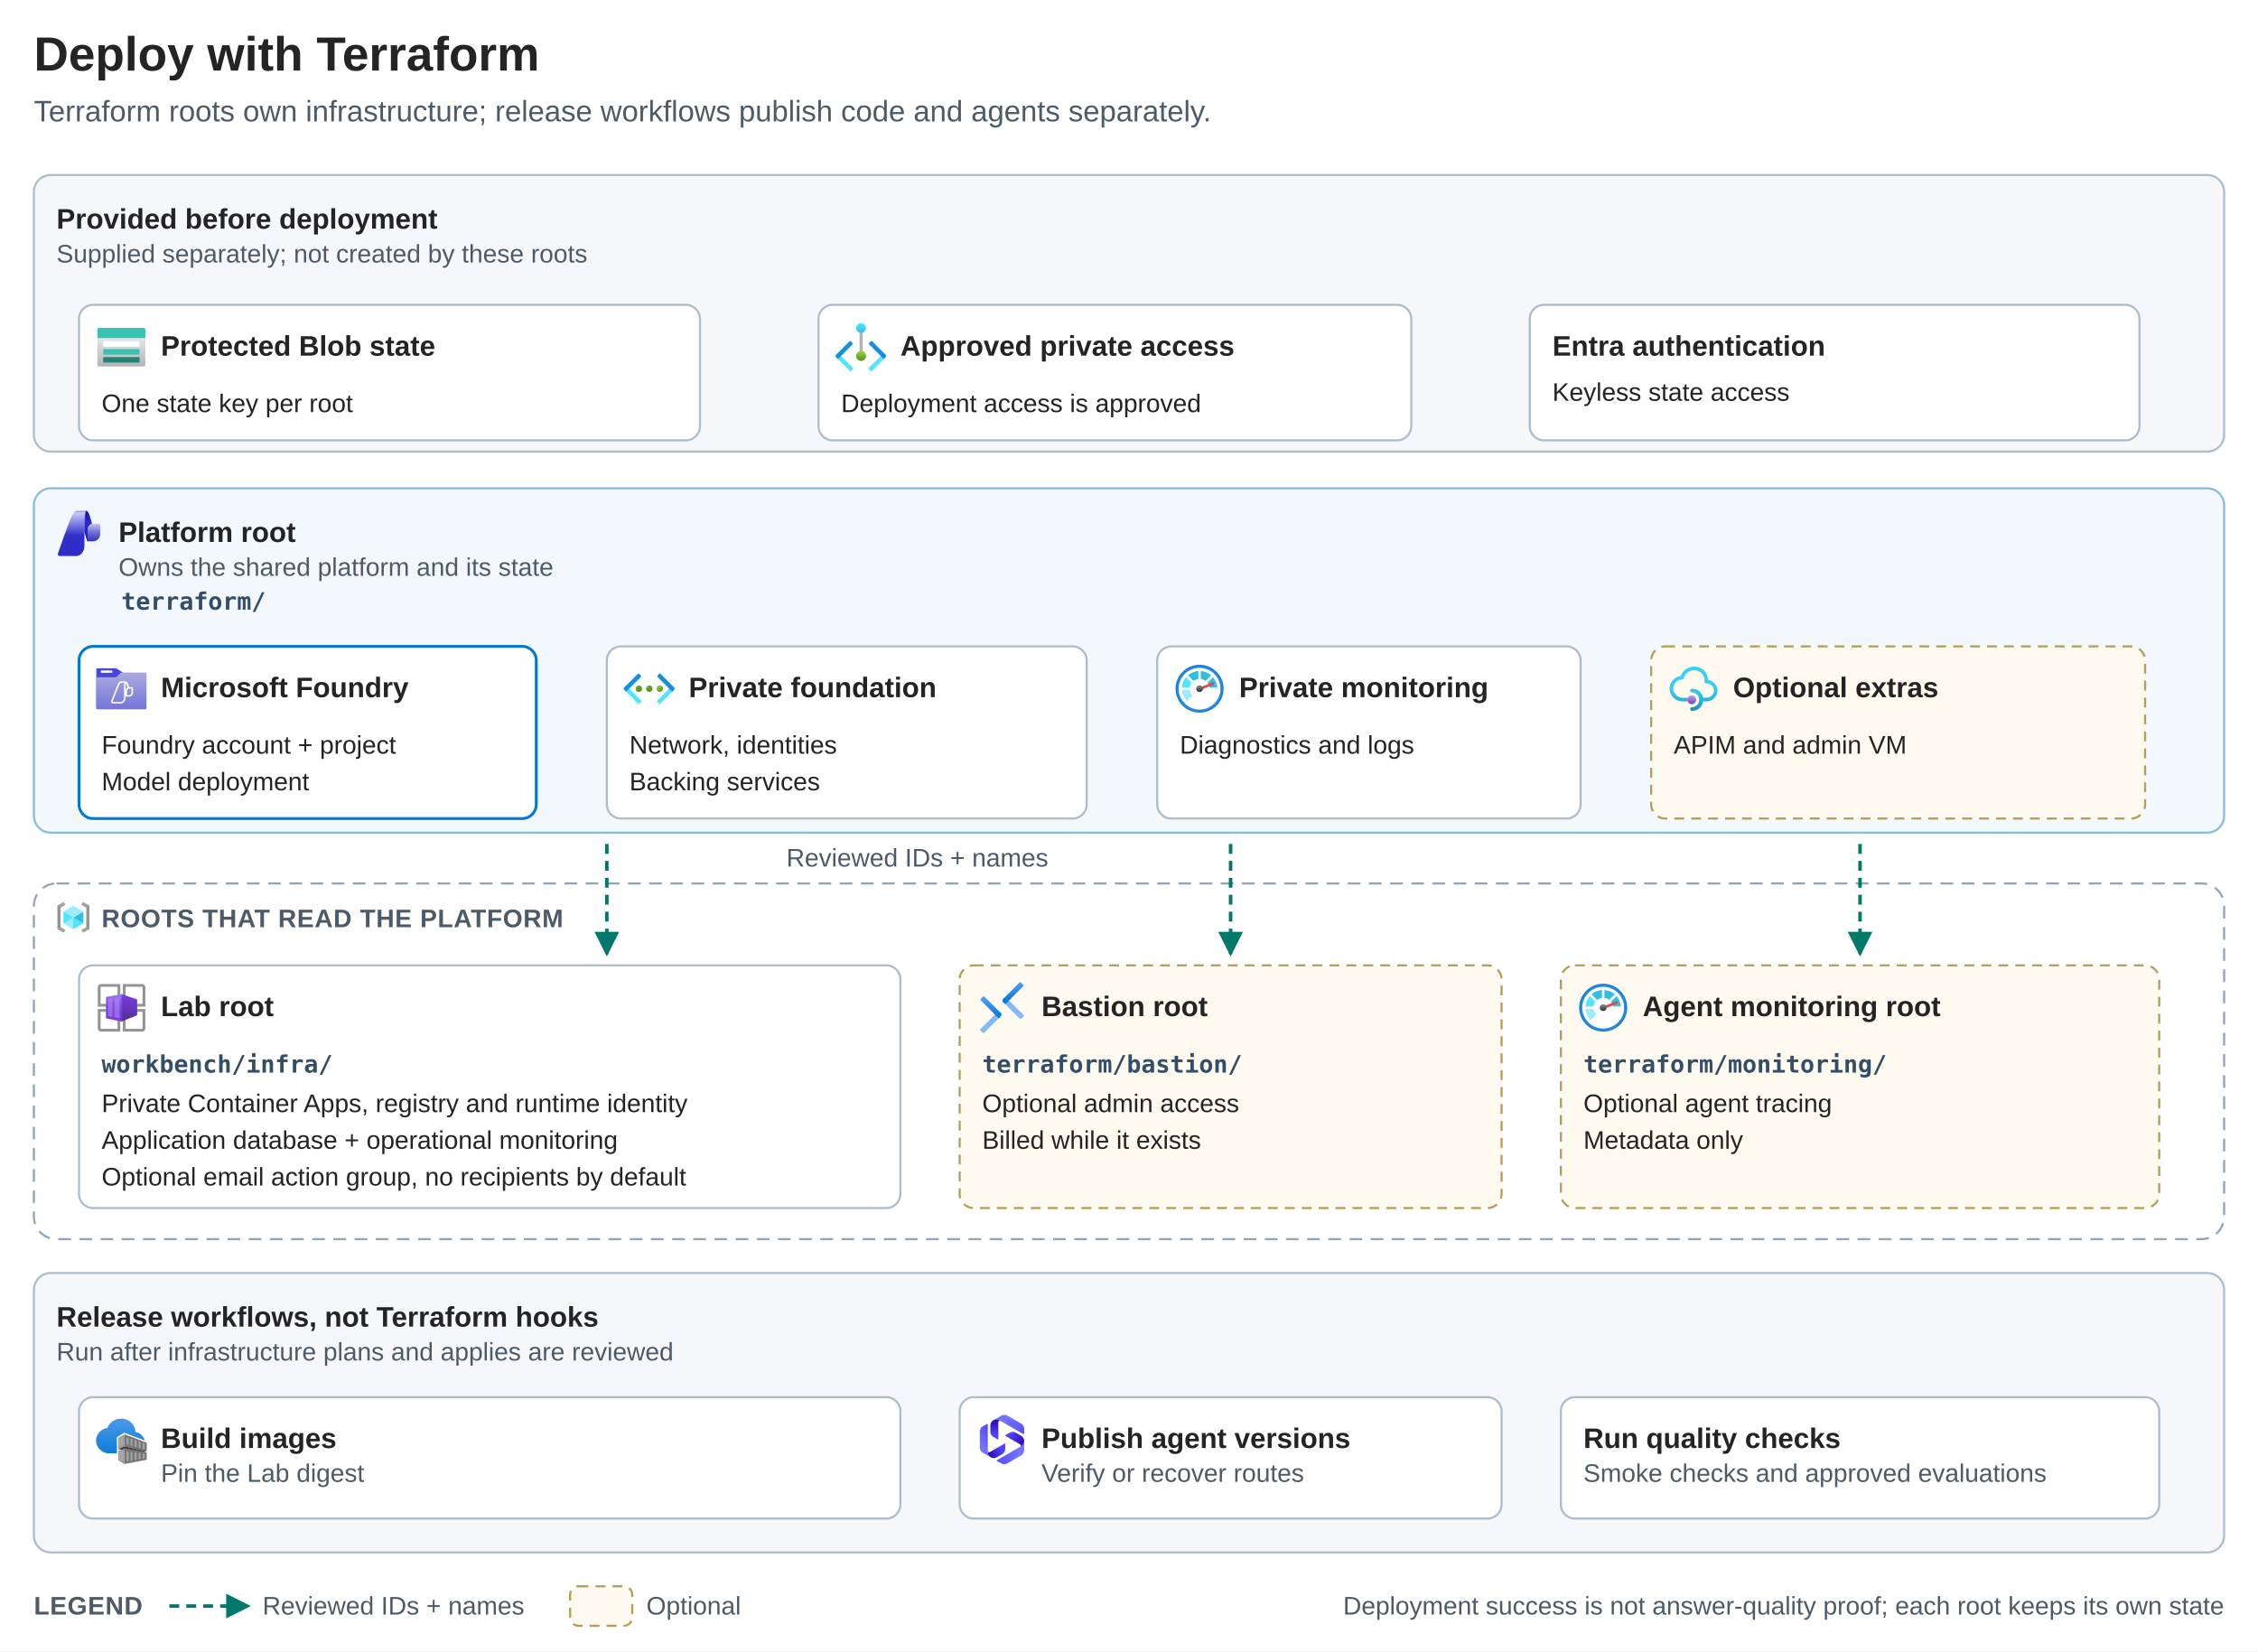
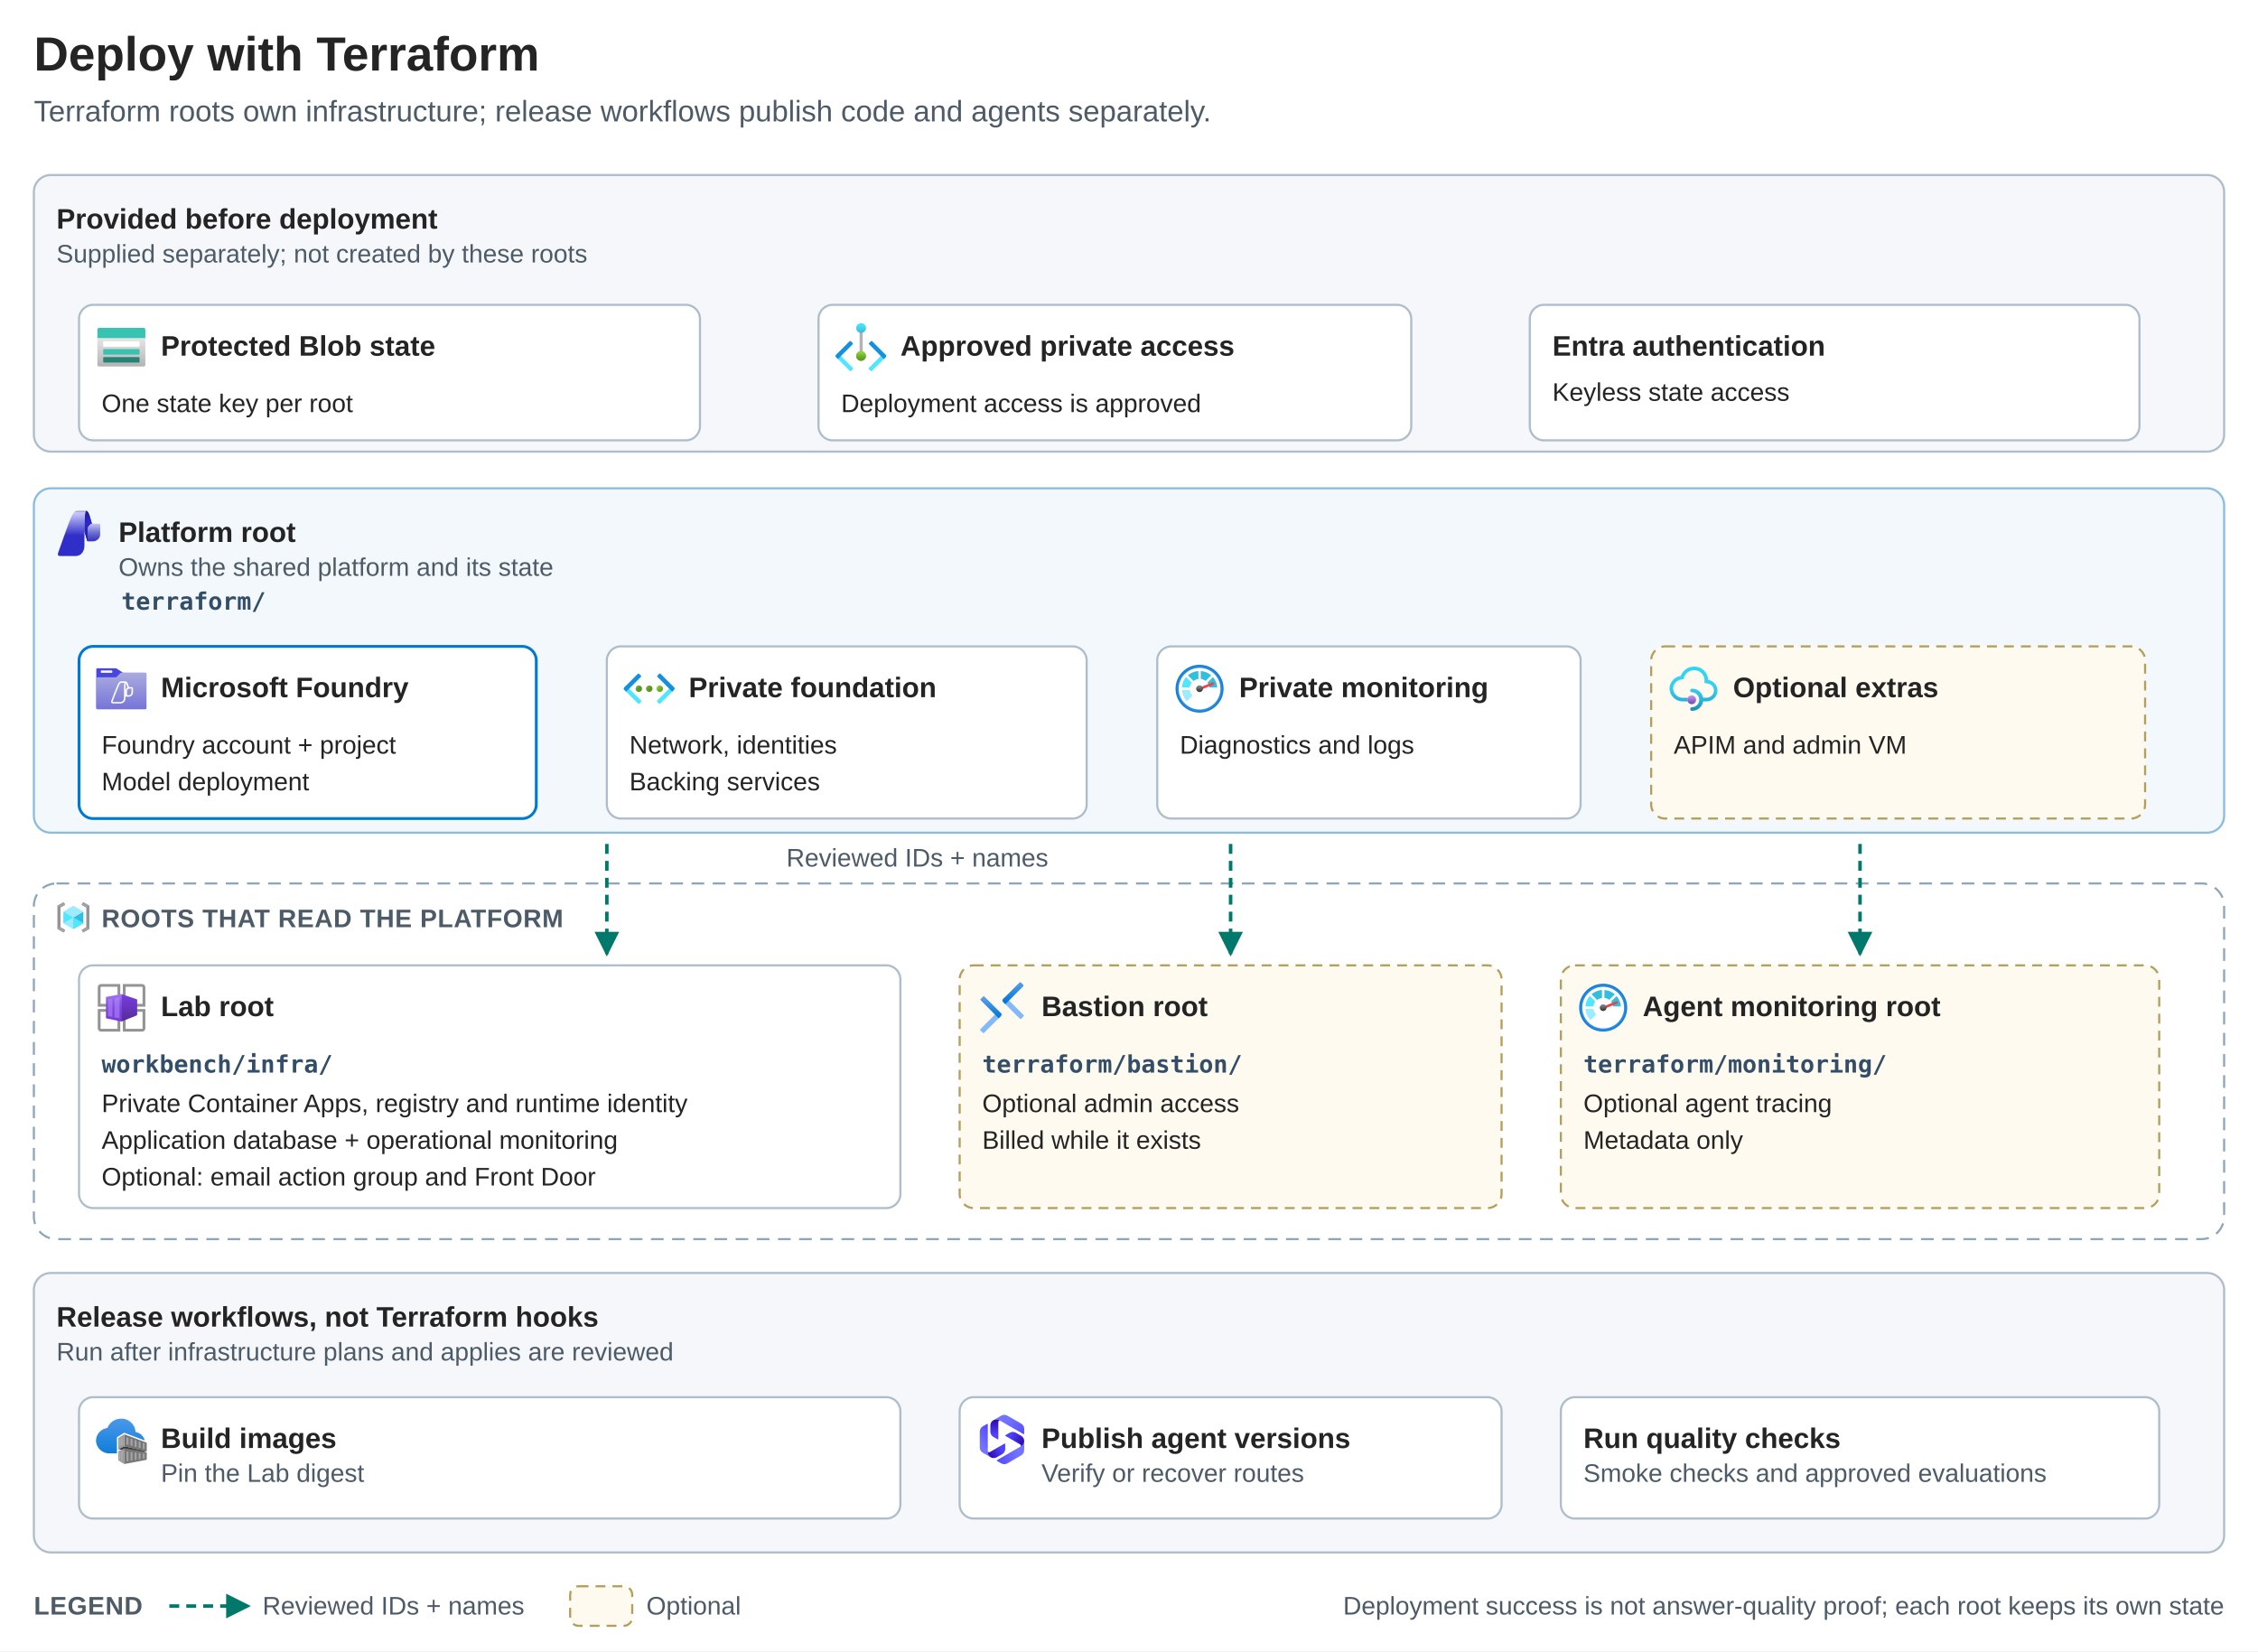
<svg xmlns="http://www.w3.org/2000/svg" width="1600" height="1170" viewBox="0 0 1600 1170" role="img" aria-labelledby="title desc" style="max-width:100%;height:auto">
  <defs>
    <marker id="blue" viewBox="0 0 10 10" refX="9" refY="5" markerWidth="7" markerHeight="7" orient="auto">
      <path d="M0 0L10 5L0 10z" fill="#0078d4" />
    </marker>
    <marker id="teal" viewBox="0 0 10 10" refX="9" refY="5" markerWidth="7" markerHeight="7" orient="auto">
      <path d="M0 0L10 5L0 10z" fill="#00786a" />
    </marker>
    <style>
      text { font-family: 'Segoe UI', Arial, sans-serif; fill: #242424; }
      .title { font-size: 34px; font-weight: 600; }
      .sub { font-size: 21px; fill: #4d5b69; }
      .heading { font-size: 24px; font-weight: 600; }
      .name { font-size: 20px; font-weight: 600; }
      .body { font-size: 20px; }
      .detail { font-size: 18px; }
      .small { font-size: 18px; fill: #4d5b69; }
      .pe { font-size: 18px; font-weight: 600; fill: #334e68; }
      .mono { font-family: Consolas, 'Cascadia Mono', monospace; font-size: 17px; font-weight: 600; fill: #334e68; }
      .cidr { font-family: Consolas, 'Cascadia Mono', monospace; font-size: 17px; fill: #4d5b69; }
      .label { font-size: 18px; fill: #4d5b69; font-weight: 600; }
      .boundary { font-size: 18px; font-weight: 600; fill: #4d5b69; letter-spacing: 0.4px; }
      .num { font-family: 'Segoe UI', Arial, sans-serif; font-size: 17px; font-weight: 700; fill: #fff; }
      .request { fill: none; stroke: #0078d4; stroke-width: 2.5; marker-end: url(#blue); }
      .result { fill: none; stroke: #00786a; stroke-width: 2.5; marker-end: url(#teal); }
      .data { fill: none; stroke: #00786a; stroke-width: 2.5; stroke-dasharray: 7 5; marker-end: url(#teal); }
      .bus { fill: none; stroke: #00786a; stroke-width: 2.5; stroke-dasharray: 7 5; }
      .line { fill: none; stroke: #0078d4; stroke-width: 2.5; }
      .link { fill: none; stroke: #8da6bb; stroke-width: 2; }
    </style>
  </defs>
  <rect width="1600" height="1170" fill="#fff" />
  <text x="24" y="50" class="title">Deploy with Terraform</text>
  <text x="24" y="86" class="sub">Terraform roots own infrastructure; release workflows publish code and agents separately.</text>
  <rect x="24" y="124" width="1552" height="196" rx="12" fill="#f5f7fa" stroke="#aebdcb" stroke-width="1.5" />
  <text x="40" y="162" class="name">Provided before deployment</text>
  <text x="40" y="186" class="small">Supplied separately; not created by these roots</text>
  <rect x="56" y="216" width="440" height="96" rx="10" fill="#fff" stroke="#aebdcb" stroke-width="1.5" />
  <svg x="68" y="228" width="36" height="36" viewBox="0 0 18 18">
    <defs>
      <linearGradient id="icon1-ad4c4f96-09aa-4f91-ba10-5cb8ad530f74" x1="9" y1="15.83" x2="9" y2="5.79" gradientUnits="userSpaceOnUse">
        <stop offset="0" stop-color="#b3b3b3" />
        <stop offset="0.26" stop-color="#c1c1c1" />
        <stop offset="1" stop-color="#e6e6e6" />
      </linearGradient>
    </defs>
    <path d="M.5,5.79h17a0,0,0,0,1,0,0v9.48a.57.57,0,0,1-.57.57H1.07a.57.57,0,0,1-.57-.57V5.79A0,0,0,0,1,.5,5.79Z" fill="url(#icon1-ad4c4f96-09aa-4f91-ba10-5cb8ad530f74)" />
    <path d="M1.07,2.17H16.93a.57.57,0,0,1,.57.57V5.79a0,0,0,0,1,0,0H.5a0,0,0,0,1,0,0V2.73A.57.57,0,0,1,1.07,2.17Z" fill="#37c2b1" />
    <path d="M2.81,6.89H15.18a.27.27,0,0,1,.26.27v1.4a.27.27,0,0,1-.26.27H2.81a.27.27,0,0,1-.26-.27V7.16A.27.27,0,0,1,2.81,6.89Z" fill="#fff" />
    <path d="M2.82,9.68H15.19a.27.27,0,0,1,.26.27v1.41a.27.27,0,0,1-.26.27H2.82a.27.27,0,0,1-.26-.27V10A.27.27,0,0,1,2.82,9.68Z" fill="#37c2b1" />
    <path d="M2.82,12.5H15.19a.27.27,0,0,1,.26.27v1.41a.27.27,0,0,1-.26.27H2.82a.27.27,0,0,1-.26-.27V12.77A.27.27,0,0,1,2.82,12.5Z" fill="#258277" />
  </svg>
  <text x="114" y="252" class="name">Protected Blob state</text>
  <text x="72" y="292" class="detail">One state key per root</text>
  <rect x="580" y="216" width="420" height="96" rx="10" fill="#fff" stroke="#aebdcb" stroke-width="1.5" />
  <svg x="592" y="228" width="36" height="36" viewBox="0 0 18 18">
    <defs>
      <linearGradient id="icon2-f386bb7a-bcb2-4b67-b5b2-06819618ff51" x1="9.084" y1="790.967" x2="9.084" y2="787.492" gradientTransform="matrix(1, 0, 0, -1, 0, 791.516)" gradientUnits="userSpaceOnUse">
        <stop offset="0" stop-color="#50e6ff" />
        <stop offset="1" stop-color="#32bedd" />
      </linearGradient>
      <linearGradient id="icon2-a62a9cad-b173-4785-ba81-8ee30d4dc6eb" x1="9.065" y1="13.843" x2="9.065" y2="10.368" gradientUnits="userSpaceOnUse">
        <stop offset="0" stop-color="#5e9624" />
        <stop offset="0.183" stop-color="#629c25" />
        <stop offset="0.435" stop-color="#6dae2a" />
        <stop offset="0.726" stop-color="#7fcb30" />
        <stop offset="0.822" stop-color="#86d633" />
      </linearGradient>
    </defs>
    <g id="icon2-bdcd7268-31fc-4163-9544-651d61f1498e">
      <g>
        <path d="M7.85,13.342a1.738,1.738,0,1,0,2.436-2.479,1.715,1.715,0,0,0-.626-.389V3.009H8.548v7.444a1.729,1.729,0,0,0-.7,2.891Z" fill="#b3b3b3" />
        <circle cx="9.084" cy="2.209" r="1.738" fill="url(#icon2-f386bb7a-bcb2-4b67-b5b2-06819618ff51)" />
        <g>
          <path d="M2.632,10.449h.937a.3.3,0,0,1,.3.3v6.909a.6.6,0,0,1-.6.6H2.332a0,0,0,0,1,0,0V10.749A.3.3,0,0,1,2.632,10.449Z" transform="translate(15.452 22.292) rotate(134.919)" fill="#50e6ff" />
          <path d="M2.581,6.093h.937a.3.3,0,0,1,.3.3v7.4a0,0,0,0,1,0,0H2.88a.6.6,0,0,1-.6-.6v-6.8A.3.3,0,0,1,2.581,6.093Z" transform="translate(7.91 0.749) rotate(44.919)" fill="#1490df" />
          <path d="M14.132,10.449h.937a.6.6,0,0,1,.6.6v6.909a.3.3,0,0,1-.3.3h-.937a.3.3,0,0,1-.3-.3V10.449a0,0,0,0,1,0,0Z" transform="translate(14.542 -6.333) rotate(45.081)" fill="#50e6ff" />
          <path d="M14.782,6.093h.937a0,0,0,0,1,0,0v7.4a.3.3,0,0,1-.3.3h-.937a.3.3,0,0,1-.3-.3v-6.8A.6.6,0,0,1,14.782,6.093Z" transform="translate(32.558 6.424) rotate(135.081)" fill="#1490df" />
        </g>
        <circle cx="9.065" cy="12.106" r="1.738" fill="url(#icon2-a62a9cad-b173-4785-ba81-8ee30d4dc6eb)" />
      </g>
    </g>
  </svg>
  <text x="638" y="252" class="name">Approved private access</text>
  <text x="596" y="292" class="detail">Deployment access is approved</text>
  <rect x="1084" y="216" width="432" height="96" rx="10" fill="#fff" stroke="#aebdcb" stroke-width="1.5" />
  <text x="1100" y="252" class="name">Entra authentication</text>
  <text x="1100" y="284" class="detail">Keyless state access</text>
  <rect x="24" y="346" width="1552" height="244" rx="12" fill="#f3f8fc" stroke="#8abce0" stroke-width="1.5" />
  <svg x="38" y="360" width="36" height="36" viewBox="0 0 18 18">
    <defs>
      <linearGradient id="icon3-uuid-5a7bd7fa-6937-44bd-a5ba-e23eddbb6d35" x1="10.91" y1="13.66" x2="13.62" y2="13.66" gradientTransform="translate(0 20) scale(1 -1)" gradientUnits="userSpaceOnUse">
        <stop offset="0" stop-color="#302ec9" />
        <stop offset=".12" stop-color="#151698" />
        <stop offset=".25" stop-color="#0a0b7e" />
        <stop offset=".43" stop-color="#090c7f" />
        <stop offset=".51" stop-color="#141698" />
        <stop offset=".61" stop-color="#282ac4" />
        <stop offset=".77" stop-color="#8e8ff4" />
        <stop offset=".85" stop-color="#a7a6f7" />
        <stop offset=".91" stop-color="#cacafb" />
        <stop offset="1" stop-color="#fff" />
      </linearGradient>
      <linearGradient id="icon3-uuid-a9b2ac78-bff0-475d-89df-2c97f2122f93" x1="12.26" y1="8.32" x2="12.26" y2="18.23" gradientTransform="translate(0 20) scale(1 -1)" gradientUnits="userSpaceOnUse">
        <stop offset=".02" stop-color="#201ba6" />
        <stop offset=".64" stop-color="#2d29c7" />
        <stop offset="1" stop-color="#201ba6" />
      </linearGradient>
      <linearGradient id="icon3-uuid-03b3b70c-1c8d-4b3f-9935-d9da2b20de2f" x1="14.19" y1="8.27" x2="14.19" y2="14.47" gradientTransform="translate(0 20) scale(1 -1)" gradientUnits="userSpaceOnUse">
        <stop offset="0" stop-color="#3530c3" />
        <stop offset=".5" stop-color="#6d71d1" />
        <stop offset=".97" stop-color="#c0bff5" />
        <stop offset="1" stop-color="#e3e4ff" />
      </linearGradient>
      <linearGradient id="icon3-uuid-cabc8ec9-3293-44b8-a33b-70823f583b30" x1="6.51" y1="3" x2="6.51" y2="19.15" gradientTransform="translate(0 20) scale(1 -1)" gradientUnits="userSpaceOnUse">
        <stop offset="0" stop-color="#302ec9" />
        <stop offset=".45" stop-color="#302ec9" />
        <stop offset=".95" stop-color="#cacafb" />
        <stop offset="1" stop-color="#7f7eaf" />
      </linearGradient>
    </defs>
    <path d="M11.96,11.68s.07-.1.07-.24v-3.87c0-.85.66-1.76,1.59-2.03-.06-.19-.64-2.11-.81-2.65-.17-.56-.67-1.9-1.29-1.9,0,0,0,0-.01,0h0s-.09.05-.13.13c-.32.58-.46,3.02-.46,4.84v2.26c.27.97.91,3.22.96,3.35,0,0,.05.1.09.1h0Z" fill="url(#icon3-uuid-5a7bd7fa-6937-44bd-a5ba-e23eddbb6d35)" />
    <path d="M11.96,11.68s.07-.1.07-.24v-3.87c0-.85.66-1.76,1.59-2.03-.06-.19-.64-2.11-.81-2.65-.17-.56-.67-1.9-1.29-1.9,0,0,0,0-.01,0h0s-.09.05-.13.13c-.32.58-.46,3.02-.46,4.84v2.26c.27.97.91,3.22.96,3.35,0,0,.05.1.09.1h0Z" fill="url(#icon3-uuid-a9b2ac78-bff0-475d-89df-2c97f2122f93)" />
    <path d="M16.01,5.46h-1.81c-1.21,0-2.17,1.09-2.17,2.11v3.87c0,.14-.04.24-.07.24s-.09-.1-.09-.1c0,0,.07.21.17.21h1.98c.62,0,2.48-.61,2.48-2.52v-3.25c0-.41-.24-.55-.49-.55Z" fill="url(#icon3-uuid-03b3b70c-1c8d-4b3f-9935-d9da2b20de2f)" />
    <path d="M2.34,17h5.38c2.35,0,3.2-2.03,3.2-3.81v-7.23c0-2.08.19-4.97.61-4.97h-3.23c-.77,0-1.43.82-2.18,2.48-.75,1.66-4.36,11.87-4.52,12.36-.26.79-.02,1.16.74,1.16Z" fill="url(#icon3-uuid-cabc8ec9-3293-44b8-a33b-70823f583b30)" />
  </svg>
  <text x="84" y="384" class="name">Platform root</text>
  <text x="84" y="408" class="small">Owns the shared platform and its state</text>
  <text x="86" y="432" class="mono">terraform/</text>
  <rect x="56" y="458" width="324" height="122" rx="10" fill="#fff" stroke="#0078d4" stroke-width="2" />
  <svg x="68" y="470" width="36" height="36" viewBox="0 0 18 18">
    <defs>
      <linearGradient id="icon4-uuid-ffdc8327-6dd4-457d-91e5-79ab6754f3f5" x1="-608.13" y1="-206.36" x2="-608.13" y2="-222.59" gradientTransform="translate(617.13 -205.76) scale(1 -1)" gradientUnits="userSpaceOnUse">
        <stop offset="0" stop-color="#b6b6e1" />
        <stop offset="1" stop-color="#7372d8" />
      </linearGradient>
    </defs>
    <path d="M17.46,3.36h-7.74c-.08,0-.16-.02-.23-.07l-2.21-1.47c-.07-.05-.15-.07-.23-.07H.54c-.11,0-.22.04-.3.12-.08.08-.12.18-.12.3v13.67c0,.05.01.11.03.16.02.05.05.1.09.14.04.04.08.07.14.09.05.02.1.03.16.03h16.91c.05,0,.11-.01.16-.03.05-.02.1-.05.14-.09.04-.04.07-.08.09-.14.02-.05.03-.11.03-.16V3.77c0-.11-.05-.21-.12-.29-.08-.08-.18-.12-.29-.12Z" fill="#4846df" />
    <path d="M5.6,2.54H1.91c-.09,0-.17.08-.17.17v.47c0,.09.08.17.17.17h3.7c.09,0,.17-.08.17-.17v-.47c0-.09-.08-.17-.17-.17Z" fill="#fff" />
    <path d="M17.46,3.34h-8.5c-.11,0-.22.04-.3.12l-1.36,1.37c-.08.08-.18.12-.3.12H.54c-.05,0-.11.01-.16.03-.05.02-.1.05-.14.09-.04.04-.07.08-.09.14-.02.05-.03.1-.03.16v10.44c0,.11.04.22.12.3.08.08.18.12.3.12h16.91c.11,0,.22-.04.3-.12.08-.08.12-.18.12-.3V3.75c0-.11-.04-.22-.12-.3-.08-.08-.18-.12-.3-.12h0Z" fill="url(#icon4-uuid-ffdc8327-6dd4-457d-91e5-79ab6754f3f5)" />
    <path d="M12.6,8.43h-.8s-.07.02-.1.02l-.04-.13c-.1-.3-.24-.73-.29-.89-.15-.46-.42-.99-.87-1.03v-.02h-1.57c-.6,0-.99.65-1.3,1.28-.37.78-2.15,5.49-2.21,5.67-.1.27-.09.48.03.64.11.16.3.24.58.24h2.62c1.26,0,1.82-1,1.82-2v-.58l.09.15h.03c.05.03.11.05.17.05h.89c.5,0,1.47-.43,1.47-1.41v-1.49c0-.31-.2-.51-.5-.51h0ZM11.16,8.48l.03.09c-.11.06-.21.13-.3.22-.02.01-.03.03-.04.05-.09.09-.16.19-.22.29-.02.04-.04.08-.06.12-.05.13-.09.27-.09.41v.34s-.02-.05-.02-.08v-1c0-.18,0-.36,0-.53,0-.05,0-.09,0-.14,0-.15.01-.29.02-.42,0-.06,0-.11.01-.16,0-.08.01-.15.02-.22,0-.05.01-.1.02-.15.01-.09.02-.17.04-.24,0-.02,0-.03,0-.04.08.11.19.31.28.58.05.16.19.58.29.88h0ZM9.93,12.22c0,.25-.06,1.48-1.29,1.48h-2.62c-.09,0-.13-.01-.15-.01h0s0-.06.03-.17c.07-.2,1.84-4.88,2.19-5.62.32-.66.59-.99.83-.99h1.16c-.07.3-.12.8-.14,1.57,0,.22,0,.39,0,.44v3.3ZM12.58,10.43c0,.72-.82.89-.95.89h-.63v-1.67c0-.08.02-.16.06-.23,0-.02.03-.04.04-.06.03-.05.07-.11.12-.16.02-.02.04-.03.06-.05.06-.05.12-.09.19-.12.02,0,.03-.02.05-.02.09-.04.19-.06.29-.06h.78v1.48Z" fill="#fff" />
  </svg>
  <text x="114" y="494" class="name">Microsoft Foundry</text>
  <text x="72" y="534" class="detail">Foundry account + project</text>
  <text x="72" y="560" class="detail">Model deployment</text>
  <rect x="430" y="458" width="340" height="122" rx="10" fill="#fff" stroke="#aebdcb" stroke-width="1.5" />
  <svg x="442" y="470" width="36" height="36" viewBox="0 0 18 18">
    <defs>
      <linearGradient id="icon5-f020fb7e-2243-4501-8153-5d69bd3c34f7" x1="9.88" y1="8.59" x2="11.52" y2="10.23" gradientTransform="translate(2.03 -0.4) rotate(-0.08)" gradientUnits="userSpaceOnUse">
        <stop offset="0" stop-color="#86d633" />
        <stop offset="1" stop-color="#5e9624" />
      </linearGradient>
      <linearGradient id="icon5-b3c2bc94-8c7c-48a2-9719-6ee899a43a97" x1="6.18" y1="8.59" x2="7.81" y2="10.23" gradientUnits="userSpaceOnUse">
        <stop offset="0" stop-color="#86d633" />
        <stop offset="1" stop-color="#5e9624" />
      </linearGradient>
      <linearGradient id="icon5-e900c35d-0958-4d4f-b28f-302eeaaf52f5" x1="2.48" y1="8.59" x2="4.11" y2="10.23" gradientUnits="userSpaceOnUse">
        <stop offset="0" stop-color="#86d633" />
        <stop offset="1" stop-color="#5e9624" />
      </linearGradient>
    </defs>
    <circle cx="12.74" cy="8.99" r="1.16" fill="url(#icon5-f020fb7e-2243-4501-8153-5d69bd3c34f7)" />
    <circle cx="9.04" cy="9" r="1.16" fill="url(#icon5-b3c2bc94-8c7c-48a2-9719-6ee899a43a97)" />
    <circle cx="5.34" cy="9" r="1.16" fill="url(#icon5-e900c35d-0958-4d4f-b28f-302eeaaf52f5)" />
    <path d="M2.61,7.28h.94a.3.3,0,0,1,.3.3v6.94a.6.6,0,0,1-.6.6H2.31a0,0,0,0,1,0,0V7.58a.3.3,0,0,1,.3-.3Z" transform="translate(13.18 16.93) rotate(134.92)" fill="#50e6ff" />
    <path d="M2.56,2.91H3.5a.3.3,0,0,1,.3.3v7.43a0,0,0,0,1,0,0H2.86a.6.6,0,0,1-.6-.6V3.21a.3.3,0,0,1,.3-.3Z" transform="translate(5.66 -0.16) rotate(44.92)" fill="#1490df" />
    <path d="M14.15,7.28h.94a.6.6,0,0,1,.6.6v6.94a.3.3,0,0,1-.3.3h-.94a.3.3,0,0,1-.3-.3V7.28a0,0,0,0,1,0,0Z" transform="translate(12.32 -7.28) rotate(45.08)" fill="#50e6ff" />
    <path d="M14.81,2.91h.94a0,0,0,0,1,0,0v7.43a.3.3,0,0,1-.3.3H14.5a.3.3,0,0,1-.3-.3V3.51a.6.6,0,0,1,.6-.6Z" transform="translate(30.36 0.99) rotate(135.08)" fill="#1490df" />
  </svg>
  <text x="488" y="494" class="name">Private foundation</text>
  <text x="446" y="534" class="detail">Network, identities</text>
  <text x="446" y="560" class="detail">Backing services</text>
  <rect x="820" y="458" width="300" height="122" rx="10" fill="#fff" stroke="#aebdcb" stroke-width="1.5" />
  <svg x="832" y="470" width="36" height="36" viewBox="0 0 18 18">
    <defs>
      <radialGradient id="icon6-ac8b32da-30ca-4b92-8d0f-8d2d5ef278a0" cx="5.72" cy="7.45" r="8.42" gradientTransform="translate(3.23 1.51) scale(1.01 1.01)" gradientUnits="userSpaceOnUse">
        <stop offset="0.18" stop-color="#5ea0ef" />
        <stop offset="0.56" stop-color="#5c9fee" />
        <stop offset="0.69" stop-color="#559ced" />
        <stop offset="0.78" stop-color="#4a97e9" />
        <stop offset="0.86" stop-color="#3990e4" />
        <stop offset="0.93" stop-color="#2387de" />
        <stop offset="0.99" stop-color="#087bd6" />
        <stop offset="1" stop-color="#0078d4" />
      </radialGradient>
      <radialGradient id="icon6-a9954820-cb38-4943-9842-f0a568d2b015" cx="28.18" cy="202.29" r="2.7" gradientTransform="translate(-17.77 -185.01) scale(0.95)" gradientUnits="userSpaceOnUse">
        <stop offset="0.19" stop-color="#8c8e90" />
        <stop offset="0.35" stop-color="#848688" />
        <stop offset="0.6" stop-color="#6e7071" />
        <stop offset="0.91" stop-color="#4a4b4c" />
        <stop offset="1" stop-color="#3e3f3f" />
      </radialGradient>
    </defs>
    <ellipse cx="9" cy="9" rx="8.5" ry="8.47" fill="url(#icon6-ac8b32da-30ca-4b92-8d0f-8d2d5ef278a0)" />
    <ellipse cx="9" cy="9" rx="7.4" ry="7.37" fill="#fff" />
    <path d="M2.72,9.44a6.24,6.24,0,0,0,1.82,4l2-2a3.53,3.53,0,0,1-1-2Z" fill="#9cebff" />
    <path d="M13.13,4.27A6.25,6.25,0,0,0,9.44,2.74V5.53a3.41,3.41,0,0,1,1.71.7Z" fill="#32bedd" />
    <path d="M4.87,4.27l2,2a3.41,3.41,0,0,1,1.71-.7V2.74A6.25,6.25,0,0,0,4.87,4.27Z" fill="#32bedd" />
    <path d="M11.78,6.85a3.6,3.6,0,0,1,.71,1.71h2.79a6.16,6.16,0,0,0-1.53-3.67Z" fill="#32bedd" />
    <path d="M6.22,6.85l-2-2A6.16,6.16,0,0,0,2.72,8.56H5.51A3.6,3.6,0,0,1,6.22,6.85Z" fill="#50e6ff" />
    <path d="M14.14,7a.45.45,0,0,0-.57-.25L9.45,8.41l.32.81,4.12-1.63A.44.44,0,0,0,14.14,7Z" fill="#f04049" />
    <ellipse cx="9" cy="9" rx="1.2" ry="1.2" fill="url(#icon6-a9954820-cb38-4943-9842-f0a568d2b015)" />
  </svg>
  <text x="878" y="494" class="name">Private monitoring</text>
  <text x="836" y="534" class="detail">Diagnostics and logs</text>
  <rect x="1170" y="458" width="350" height="122" rx="10" fill="#fffaf0" stroke="#b59e59" stroke-width="1.5" stroke-dasharray="7 5" />
  <svg x="1182" y="470" width="36" height="36" viewBox="0 0 18 18">
    <defs>
      <linearGradient id="icon7-bf8a9583-aae9-48ff-87d8-fb8f44e7d6bd" x1="9" y1="16.82" x2="9" y2="1.18" gradientUnits="userSpaceOnUse">
        <stop offset="0" stop-color="#198ab3" />
        <stop offset="0.09" stop-color="#1f9dc4" />
        <stop offset="0.24" stop-color="#28b5d9" />
        <stop offset="0.4" stop-color="#2dc6e9" />
        <stop offset="0.57" stop-color="#31d1f2" />
        <stop offset="0.78" stop-color="#32d4f5" />
      </linearGradient>
      <linearGradient id="icon7-f9b1bb8c-728e-4abf-bce5-6c11ac170c5b" x1="8.36" y1="11.35" x2="8.36" y2="14.46" gradientUnits="userSpaceOnUse">
        <stop offset="0" stop-color="#c69aeb" />
        <stop offset="1" stop-color="#6f4bb2" />
      </linearGradient>
    </defs>
    <path d="M14.18,5.89A4.85,4.85,0,0,0,9.23,1.18,5,5,0,0,0,4.48,4.47,4.61,4.61,0,0,0,.5,9,4.67,4.67,0,0,0,5.29,13.5a3,3,0,0,0,.42,0h1.2a1.47,1.47,0,0,1-.11-.56v0A1.51,1.51,0,0,1,7,12.21H5.6l-.31,0A3.41,3.41,0,0,1,1.77,9,3.33,3.33,0,0,1,4.68,5.73l.76-.12.25-.73A3.73,3.73,0,0,1,9.23,2.45,3.6,3.6,0,0,1,12.91,5.9V7L14,7.15a2.59,2.59,0,0,1,2.26,2.49,2.63,2.63,0,0,1-2.62,2.54h-.15l-.08,0h-1A3.92,3.92,0,0,0,8.54,9a.64.64,0,1,0,0,1.27,2.65,2.65,0,0,1,0,5.29.64.64,0,1,0,0,1.27,3.92,3.92,0,0,0,3.87-3.34h1.05a.64.64,0,0,0,.2,0A3.91,3.91,0,0,0,17.5,9.64,3.86,3.86,0,0,0,14.18,5.89Z" fill="url(#icon7-bf8a9583-aae9-48ff-87d8-fb8f44e7d6bd)" />
    <rect x="6.8" y="11.35" width="3.12" height="3.12" rx="1.54" fill="url(#icon7-f9b1bb8c-728e-4abf-bce5-6c11ac170c5b)" />
  </svg>
  <text x="1228" y="494" class="name">Optional extras</text>
  <text x="1186" y="534" class="detail">APIM and admin VM</text>
  <rect x="24" y="626" width="1552" height="252" rx="16" fill="#fff" stroke="#8da6bb" stroke-width="1.5" stroke-dasharray="9 6" />
  <svg x="40" y="638" width="24" height="24" viewBox="0 0 18 18">
    <g>
      <g>
        <path d="M.5,15.08a.16.16,0,0,0,.08.14l1.16.65L3.7,17a.17.17,0,0,0,.23-.06l.66-1.12a.16.16,0,0,0-.06-.21l-2.3-1.3a.17.17,0,0,1-.08-.14V3.85a.16.16,0,0,1,.08-.14l2.3-1.3a.16.16,0,0,0,.06-.21L3.93,1.08A.17.17,0,0,0,3.7,1L1.78,2.11l-1.2.67a.16.16,0,0,0-.08.14V15.08Z" fill="#949494" />
        <path d="M2.14,3.77l.06-.06,2.3-1.3a.14.14,0,0,0,.06-.21L3.9,1.08A.15.15,0,0,0,3.68,1L1.75,2.11.56,2.78s-.05,0-.06.06l.9.51Z" fill="#a3a3a3" />
        <path d="M4.5,15.59l-2.3-1.3a.22.22,0,0,1-.07-.09l-1.62,1,.05,0,1.15.65,2,1.11a.15.15,0,0,0,.22-.06l.66-1.12A.14.14,0,0,0,4.5,15.59Z" fill="#a3a3a3" />
      </g>
      <path d="M17.5,15.08a.16.16,0,0,1-.08.14l-1.16.65L14.3,17a.17.17,0,0,1-.23-.06l-.66-1.12a.16.16,0,0,1,.06-.21l2.3-1.3a.17.17,0,0,0,.08-.14V3.85a.16.16,0,0,0-.08-.14l-2.3-1.3a.16.16,0,0,1-.06-.21l.66-1.12A.17.17,0,0,1,14.3,1l1.92,1.09,1.2.67a.16.16,0,0,1,.08.14V15.08Z" fill="#949494" />
      <path d="M15.86,3.77l-.06-.06-2.3-1.3a.14.14,0,0,1-.06-.21l.66-1.12A.15.15,0,0,1,14.32,1l1.93,1.09,1.19.67s0,0,.06.06l-.9.51Z" fill="#a3a3a3" />
      <path d="M13.5,15.59l2.3-1.3a.22.22,0,0,0,.07-.09l1.62,1,0,0-1.15.65-2,1.11a.15.15,0,0,1-.22-.06l-.66-1.12A.14.14,0,0,1,13.5,15.59Z" fill="#a3a3a3" />
      <polygon points="14.31 5.93 14.31 12.07 8.99 15.16 8.99 9.01 14.31 5.93" fill="#32bedd" />
      <polygon points="14.31 5.93 9 9.02 3.68 5.93 9 2.84 14.31 5.93" fill="#9cebff" />
      <polygon points="8.99 9.02 8.99 15.16 3.68 12.07 3.68 5.93 8.99 9.02" fill="#50e6ff" />
      <polygon points="3.68 12.07 8.99 9.01 8.99 15.16 3.68 12.07" fill="#9cebff" />
      <polygon points="14.31 12.07 8.99 9.01 8.99 15.16 14.31 12.07" fill="#50e6ff" />
    </g>
  </svg>
  <text x="72" y="657" class="boundary">ROOTS THAT READ THE PLATFORM</text>
  <text x="650" y="614" class="small" text-anchor="middle">Reviewed IDs + names</text>
  <path d="M430 598V676" class="data" />
  <path d="M872 598V676" class="data" />
  <path d="M1318 598V676" class="data" />
  <rect x="56" y="684" width="582" height="172" rx="10" fill="#fff" stroke="#aebdcb" stroke-width="1.5" />
  <svg x="68" y="696" width="36" height="36" viewBox="0 0 18 18">
    <defs>
      <linearGradient id="icon9-a3a44093-b157-426e-a8fe-cec9f9c23978" x1="11.729" y1="4.88" x2="11.729" y2="13.099" gradientUnits="userSpaceOnUse">
        <stop offset="0.001" stop-color="#773adc" />
        <stop offset="0.528" stop-color="#6635bb" />
        <stop offset="1" stop-color="#552f99" />
      </linearGradient>
      <linearGradient id="icon9-ad838859-03f4-472f-81bc-ebc921d71335" x1="6.35" y1="13.914" x2="6.35" y2="4.198" gradientUnits="userSpaceOnUse">
        <stop offset="0.001" stop-color="#773adc" />
        <stop offset="0.307" stop-color="#793ddd" />
        <stop offset="0.532" stop-color="#8046e1" />
        <stop offset="0.731" stop-color="#8c56e7" />
        <stop offset="0.915" stop-color="#9c6def" />
        <stop offset="1" stop-color="#a67af4" />
      </linearGradient>
    </defs>
    <g id="icon9-ae82470d-7a6c-4dfe-8533-59d8ff948629">
      <g>
        <path d="M8.617,8.644H.639V1.784A1.16,1.16,0,0,1,1.788.624H8.617ZM1.63,7.653h6V1.594H1.788a.158.158,0,0,0-.158.158h0Z" fill="#949494" />
        <path d="M17.5,8.644H9.523V.624h6.828A1.16,1.16,0,0,1,17.5,1.784Zm-6.987-.991h6V1.784a.157.157,0,0,0-.123-.187.2.2,0,0,0-.035,0H10.513Z" fill="#949494" />
        <path d="M8.617,17.485H1.788A1.149,1.149,0,0,1,.639,16.347V9.476H8.617ZM1.63,10.467v5.88a.158.158,0,0,0,.158.158H7.626V10.467Z" fill="#949494" />
        <path d="M16.351,17.485H9.523V9.476H17.5v6.871A1.149,1.149,0,0,1,16.351,17.485Zm-5.838-.991h5.838a.157.157,0,0,0,.158-.158V10.467h-6Z" fill="#949494" />
        <path d="M14.6,6.294a.294.294,0,0,0-.2-.278L9.044,4.205A.128.128,0,0,0,9,4.2H9a.132.132,0,0,0-.133.133v9.445A.133.133,0,0,0,9,13.911H9a.138.138,0,0,0,.049-.01l5.365-2.145a.292.292,0,0,0,.184-.272Z" fill="url(#icon9-a3a44093-b157-426e-a8fe-cec9f9c23978)" />
        <path d="M8.966,4.2l-5.293.966a.161.161,0,0,0-.13.158V12.63a.16.16,0,0,0,.126.157L8.962,13.91a.161.161,0,0,0,.191-.121.22.22,0,0,0,0-.036V4.358A.16.16,0,0,0,9,4.2.163.163,0,0,0,8.966,4.2Z" fill="url(#icon9-ad838859-03f4-472f-81bc-ebc921d71335)" />
        <path d="M6.52,5.656v6.8l1.842.3V5.335Zm-2.262.367v5.955l1.6.326V5.754Z" fill="#b796f9" opacity="0.5" />
      </g>
    </g>
  </svg>
  <text x="114" y="720" class="name">Lab root</text>
  <text x="72" y="760" class="mono">workbench/infra/</text>
  <text x="72" y="788" class="detail">Private Container Apps, registry and runtime identity</text>
  <text x="72" y="814" class="detail">Application database + operational monitoring</text>
-   <text x="72" y="840" class="detail">Optional email action group, no recipients by default</text>
+   <text x="72" y="840" class="detail">Optional: email action group and Front Door</text>
  <rect x="680" y="684" width="384" height="172" rx="10" fill="#fffaf0" stroke="#b59e59" stroke-width="1.5" stroke-dasharray="7 5" />
  <svg x="692" y="696" width="36" height="36" viewBox="0 0 18 18">
    <defs>
      <linearGradient id="icon10-b1ebad31-96e8-487e-93d6-4a68da28a89e" x1="12.896" y1="-0.54" x2="12.896" y2="6.922" gradientTransform="translate(1.05 10.166) rotate(-44.919)" gradientUnits="userSpaceOnUse">
        <stop offset="0" stop-color="#5ea0ef" />
        <stop offset="1" stop-color="#0078d4" />
      </linearGradient>
      <linearGradient id="icon10-fb6a68a2-e02a-438b-8ccf-ab9786098481" x1="5.104" y1="5.035" x2="5.104" y2="12.497" gradientTransform="translate(2.636 18.68) rotate(-135.081)" gradientUnits="userSpaceOnUse">
        <stop offset="0" stop-color="#5ea0ef" />
        <stop offset="1" stop-color="#0078d4" />
      </linearGradient>
    </defs>
    <path d="M12.315,4.43h1.136a.363.363,0,0,1,.363.363v8.382a.727.727,0,0,1-.727.727H11.951a0,0,0,0,1,0,0V4.793A.363.363,0,0,1,12.315,4.43Z" transform="translate(28.47 6.515) rotate(134.919)" fill="#83b9f9" />
    <path d="M12.253-.856h1.136a.363.363,0,0,1,.363.363V8.483a0,0,0,0,1,0,0H12.616a.727.727,0,0,1-.727-.727V-.492a.363.363,0,0,1,.363-.363Z" transform="translate(6.435 -7.94) rotate(44.919)" fill="url(#icon10-b1ebad31-96e8-487e-93d6-4a68da28a89e)" />
    <path d="M4.186,9.411H5.322a.727.727,0,0,1,.727.727v8.382a.363.363,0,0,1-.363.363H4.549a.363.363,0,0,1-.363-.363V9.411a0,0,0,0,1,0,0Z" transform="translate(11.521 0.534) rotate(45.081)" fill="#83b9f9" />
    <path d="M4.974,4.126H6.11a0,0,0,0,1,0,0V13.1a.363.363,0,0,1-.363.363H4.611a.363.363,0,0,1-.363-.363V4.852a.727.727,0,0,1,.727-.727Z" transform="translate(15.056 11.366) rotate(135.081)" fill="url(#icon10-fb6a68a2-e02a-438b-8ccf-ab9786098481)" />
  </svg>
  <text x="738" y="720" class="name">Bastion root</text>
  <text x="696" y="760" class="mono">terraform/bastion/</text>
  <text x="696" y="788" class="detail">Optional admin access</text>
  <text x="696" y="814" class="detail">Billed while it exists</text>
  <rect x="1106" y="684" width="424" height="172" rx="10" fill="#fffaf0" stroke="#b59e59" stroke-width="1.5" stroke-dasharray="7 5" />
  <svg x="1118" y="696" width="36" height="36" viewBox="0 0 18 18">
    <defs>
      <radialGradient id="icon11-ac8b32da-30ca-4b92-8d0f-8d2d5ef278a0" cx="5.72" cy="7.45" r="8.42" gradientTransform="translate(3.23 1.51) scale(1.01 1.01)" gradientUnits="userSpaceOnUse">
        <stop offset="0.18" stop-color="#5ea0ef" />
        <stop offset="0.56" stop-color="#5c9fee" />
        <stop offset="0.69" stop-color="#559ced" />
        <stop offset="0.78" stop-color="#4a97e9" />
        <stop offset="0.86" stop-color="#3990e4" />
        <stop offset="0.93" stop-color="#2387de" />
        <stop offset="0.99" stop-color="#087bd6" />
        <stop offset="1" stop-color="#0078d4" />
      </radialGradient>
      <radialGradient id="icon11-a9954820-cb38-4943-9842-f0a568d2b015" cx="28.18" cy="202.29" r="2.7" gradientTransform="translate(-17.77 -185.01) scale(0.95)" gradientUnits="userSpaceOnUse">
        <stop offset="0.19" stop-color="#8c8e90" />
        <stop offset="0.35" stop-color="#848688" />
        <stop offset="0.6" stop-color="#6e7071" />
        <stop offset="0.91" stop-color="#4a4b4c" />
        <stop offset="1" stop-color="#3e3f3f" />
      </radialGradient>
    </defs>
    <ellipse cx="9" cy="9" rx="8.5" ry="8.47" fill="url(#icon11-ac8b32da-30ca-4b92-8d0f-8d2d5ef278a0)" />
    <ellipse cx="9" cy="9" rx="7.4" ry="7.37" fill="#fff" />
    <path d="M2.72,9.44a6.24,6.24,0,0,0,1.82,4l2-2a3.53,3.53,0,0,1-1-2Z" fill="#9cebff" />
    <path d="M13.13,4.27A6.25,6.25,0,0,0,9.44,2.74V5.53a3.41,3.41,0,0,1,1.71.7Z" fill="#32bedd" />
    <path d="M4.87,4.27l2,2a3.41,3.41,0,0,1,1.71-.7V2.74A6.25,6.25,0,0,0,4.87,4.27Z" fill="#32bedd" />
    <path d="M11.78,6.85a3.6,3.6,0,0,1,.71,1.71h2.79a6.16,6.16,0,0,0-1.53-3.67Z" fill="#32bedd" />
    <path d="M6.22,6.85l-2-2A6.16,6.16,0,0,0,2.72,8.56H5.51A3.6,3.6,0,0,1,6.22,6.85Z" fill="#50e6ff" />
    <path d="M14.14,7a.45.45,0,0,0-.57-.25L9.45,8.41l.32.81,4.12-1.63A.44.44,0,0,0,14.14,7Z" fill="#f04049" />
    <ellipse cx="9" cy="9" rx="1.2" ry="1.2" fill="url(#icon11-a9954820-cb38-4943-9842-f0a568d2b015)" />
  </svg>
  <text x="1164" y="720" class="name">Agent monitoring root</text>
  <text x="1122" y="760" class="mono">terraform/monitoring/</text>
  <text x="1122" y="788" class="detail">Optional agent tracing</text>
  <text x="1122" y="814" class="detail">Metadata only</text>
  <rect x="24" y="902" width="1552" height="198" rx="12" fill="#f5f7fa" stroke="#aebdcb" stroke-width="1.5" />
  <text x="40" y="940" class="name">Release workflows, not Terraform hooks</text>
  <text x="40" y="964" class="small">Run after infrastructure plans and applies are reviewed</text>
  <rect x="56" y="990" width="582" height="86" rx="10" fill="#fff" stroke="#aebdcb" stroke-width="1.5" />
  <svg x="68" y="1002" width="36" height="36" viewBox="0 0 18 18">
    <defs>
      <linearGradient id="icon12-bdf27dc6-025c-4805-8bfd-3a05defd3fbd" x1="8.637" y1="-1.991" x2="8.637" y2="16.739" gradientUnits="userSpaceOnUse">
        <stop offset="0" stop-color="#5ea0ef" />
        <stop offset="1" stop-color="#0078d4" />
      </linearGradient>
      <linearGradient id="icon12-fcd6c6c7-e2eb-4a32-b914-3a8485585a1b" x1="12.96" y1="8.561" x2="12.96" y2="6.141" gradientTransform="matrix(1, 0, 0, -1, 0, 20)" gradientUnits="userSpaceOnUse">
        <stop offset="0" stop-color="#333132" />
        <stop offset="1" stop-color="#5b5a5c" />
      </linearGradient>
    </defs>
    <path d="M7.43,8.178l2.589-1.573,7.255,2.731A3.664,3.664,0,0,0,16.23,7.49l-.01-.05A4.194,4.194,0,0,0,14,6.32a4.91,4.91,0,0,0-5.1-4.7A5.071,5.071,0,0,0,4.06,4.91,4.621,4.621,0,0,0,0,9.39a4.73,4.73,0,0,0,4.89,4.54H7.43Z" fill="url(#icon12-bdf27dc6-025c-4805-8bfd-3a05defd3fbd)" />
    <polygon points="10.07 7.159 10.08 11.439 17.99 13.119 17.99 10.139 10.07 7.159" fill="#767676" />
    <polyline points="10.07 7.159 7.93 8.459 7.93 12.439 10.08 11.439" fill="#999" />
    <polygon points="13.68 11.499 14.4 11.699 14.4 9.369 13.68 9.119 13.68 11.499" fill="#a3a3a3" />
    <polygon points="12.96 8.889 12.24 8.629 12.24 11.119 12.96 11.319 12.96 8.889" fill="#a3a3a3" />
    <polygon points="15.12 11.889 15.82 12.079 15.84 9.859 15.12 9.619 15.12 11.889" fill="#a3a3a3" />
    <polygon points="10.81 10.749 11.53 10.929 11.53 8.399 10.81 8.159 10.81 10.749" fill="#a3a3a3" />
    <polygon points="17.27 10.349 16.55 10.099 16.55 12.269 17.27 12.469 17.27 10.349" fill="#a3a3a3" />
    <path id="icon12-ef0d1b54-a1e7-4cb9-a4e5-8a8518e7c127" d="M8.66,11.369l-.36.21V8.749l.36-.19Zm.71-3.22L9,8.389v2.75l.37-.2Z" fill="#b3b3b3" />
    <polygon points="17.99 13.119 15.83 13.859 7.93 12.439 10.08 11.439 17.99 13.119" fill="url(#icon12-fcd6c6c7-e2eb-4a32-b914-3a8485585a1b)" />
    <polygon points="17.99 16.169 10.04 17.679 10.08 12.089 17.99 13.559 17.99 16.169" fill="#767676" />
    <polygon points="10.81 16.759 10.81 13.209 11.53 13.299 11.53 16.639 10.81 16.759" fill="#a3a3a3" />
    <polygon points="12.96 16.399 12.24 16.529 12.24 13.389 12.96 13.499 12.96 16.399 12.96 16.399" fill="#a3a3a3" />
    <polygon points="13.68 16.289 13.68 13.569 14.4 13.659 14.4 16.159 13.68 16.289" fill="#a3a3a3" />
    <polygon points="15.83 15.909 15.12 16.039 15.12 13.749 15.83 13.859 15.83 15.909" fill="#a3a3a3" />
    <polygon points="17.29 15.679 16.55 15.809 16.55 13.929 17.24 14.019 17.29 15.679" fill="#a3a3a3" />
    <path id="icon12-b9f25eb4-4c88-45c2-bc4d-f992757d7e0e" d="M7.93,16.4v-3.26l2.16-1v5.6Z" fill="#999" />
    <path id="icon12-eb9200a7-4693-4427-bdae-b33ce90ff7f2" d="M8.61,16.389l-.32-.16v-2.76l.32-.15Zm.77-3.45-.38.19v3.48l.37.19v-3.86Z" fill="#b3b3b3" />
  </svg>
  <text x="114" y="1026" class="name">Build images</text>
  <text x="114" y="1050" class="small">Pin the Lab digest</text>
  <rect x="680" y="990" width="384" height="86" rx="10" fill="#fff" stroke="#aebdcb" stroke-width="1.5" />
  <svg x="692" y="1002" width="36" height="36" viewBox="0 0 18 18">
    <defs>
      <linearGradient id="icon13-uuid-c41a1b5d-c3ee-4413-bef2-f5a072ba936e" x1="7.28" y1="272.84" x2=".39" y2="267.87" gradientTransform="translate(0 280) scale(1 -1)" gradientUnits="userSpaceOnUse">
        <stop offset="0" stop-color="#4f42fd" />
        <stop offset=".8" stop-color="#7274ff" />
      </linearGradient>
      <linearGradient id="icon13-uuid-7a8397bb-f82e-4b4e-8fb1-c49dc20eae52" x1="10.19" y1="268.41" x2="4.38" y2="265.16" gradientTransform="translate(0 280) scale(1 -1)" gradientUnits="userSpaceOnUse">
        <stop offset=".25" stop-color="#4f42fd" />
        <stop offset="1" stop-color="#2c08ac" />
      </linearGradient>
      <linearGradient id="icon13-uuid-364cb38b-25e6-4d45-a5f3-7f7567cf1947" x1="17.43" y1="267.02" x2="5.08" y2="264.98" gradientTransform="translate(0 280) scale(1 -1)" gradientUnits="userSpaceOnUse">
        <stop offset=".2" stop-color="#7274ff" />
        <stop offset="1" stop-color="#4f42fd" />
      </linearGradient>
      <linearGradient id="icon13-uuid-fb32e334-867d-4ede-bed1-56aecae762cb" x1="10.15" y1="273.41" x2="16.87" y2="269.71" gradientTransform="translate(0 280) scale(1 -1)" gradientUnits="userSpaceOnUse">
        <stop offset=".25" stop-color="#4f42fd" />
        <stop offset="1" stop-color="#2c08ac" />
      </linearGradient>
      <linearGradient id="icon13-uuid-257bedeb-cb4e-48ec-978d-667d943d4887" x1="17.68" y1="270.57" x2="8.68" y2="279.43" gradientTransform="translate(0 280) scale(1 -1)" gradientUnits="userSpaceOnUse">
        <stop offset="0" stop-color="#4f42fd" />
        <stop offset=".8" stop-color="#7274ff" />
      </linearGradient>
      <linearGradient id="icon13-uuid-d24b3f2b-55bd-4731-8d82-2ccb3a949da7" x1="6.64" y1="271.02" x2="6.64" y2="278.12" gradientTransform="translate(0 280) scale(1 -1)" gradientUnits="userSpaceOnUse">
        <stop offset=".25" stop-color="#4f42fd" />
        <stop offset="1" stop-color="#2c08ac" />
      </linearGradient>
    </defs>
    <path d="M5.02,15.31l-2.82-1.63c-.66-.38-1.06-1.08-1.06-1.83v-5.69c0-.76.4-1.46,1.06-1.83l1.53-.88c.1-.06.24.01.24.14v9.91c0,.37.1.73.28,1.04.18.32.45.59.78.78h0Z" fill="url(#icon13-uuid-c41a1b5d-c3ee-4413-bef2-f5a072ba936e)" />
    <path d="M10.14,10.59v1.76c0,.76-.4,1.46-1.06,1.83l-1.94,1.12c-.65.38-1.46.38-2.12,0-.33-.19-.59-.46-.78-.78-.18-.31-.28-.67-.28-1.04v-.42c0,.36.39.59.71.4l5.23-3.02c.1-.06.24.01.24.14Z" fill="url(#icon13-uuid-7a8397bb-f82e-4b4e-8fb1-c49dc20eae52)" />
    <path d="M16.86,9.53v3.26c0,.76-.4,1.46-1.06,1.83l-4.93,2.84c-.65.38-1.46.38-2.12,0l-1.53-.88c-.1-.06-.1-.21,0-.27l8.59-4.96c.32-.19.58-.45.76-.77.18-.32.28-.68.28-1.06Z" fill="url(#icon13-uuid-364cb38b-25e6-4d45-a5f3-7f7567cf1947)" />
    <path d="M10.22,7.46l1.53-.88c.65-.38,1.46-.38,2.12,0l1.94,1.12c.65.38,1.06,1.08,1.06,1.83,0,.38-.1.74-.28,1.06-.18.31-.44.58-.76.77l-.36.21c.31-.18.31-.63,0-.81l-5.23-3.02c-.1-.06-.1-.21,0-.27Z" fill="url(#icon13-uuid-fb32e334-867d-4ede-bed1-56aecae762cb)" />
    <path d="M5.94,2.16l2.82-1.63c.66-.38,1.46-.38,2.12,0l4.93,2.84c.65.38,1.06,1.08,1.06,1.83v1.76c0,.12-.13.2-.24.14L8.04,2.16c-.32-.18-.68-.28-1.05-.28-.37,0-.73.09-1.06.28h0Z" fill="url(#icon13-uuid-257bedeb-cb4e-48ec-978d-667d943d4887)" />
    <path d="M7.47,8.95l-1.53-.88c-.66-.38-1.06-1.08-1.06-1.83v-2.24c0-.76.4-1.46,1.06-1.83.33-.19.69-.28,1.06-.28s.72.09,1.04.28l.36.21c-.31-.18-.7.05-.7.41v6.04c0,.12-.13.2-.24.14h0Z" fill="url(#icon13-uuid-d24b3f2b-55bd-4731-8d82-2ccb3a949da7)" />
  </svg>
  <text x="738" y="1026" class="name">Publish agent versions</text>
  <text x="738" y="1050" class="small">Verify or recover routes</text>
  <rect x="1106" y="990" width="424" height="86" rx="10" fill="#fff" stroke="#aebdcb" stroke-width="1.5" />
  <text x="1122" y="1026" class="name">Run quality checks</text>
  <text x="1122" y="1050" class="small">Smoke checks and approved evaluations</text>
  <text x="24" y="1144" class="boundary">LEGEND</text>
  <path d="M120 1138H176" class="data" />
  <text x="186" y="1144" class="small">Reviewed IDs + names</text>
  <rect x="404" y="1124" width="44" height="28" rx="6" fill="#fffaf0" stroke="#b59e59" stroke-width="1.5" stroke-dasharray="7 5" />
  <text x="458" y="1144" class="small">Optional</text>
  <text x="1576" y="1144" class="small" text-anchor="end">Deployment success is not answer-quality proof; each root keeps its own state</text>
</svg>
